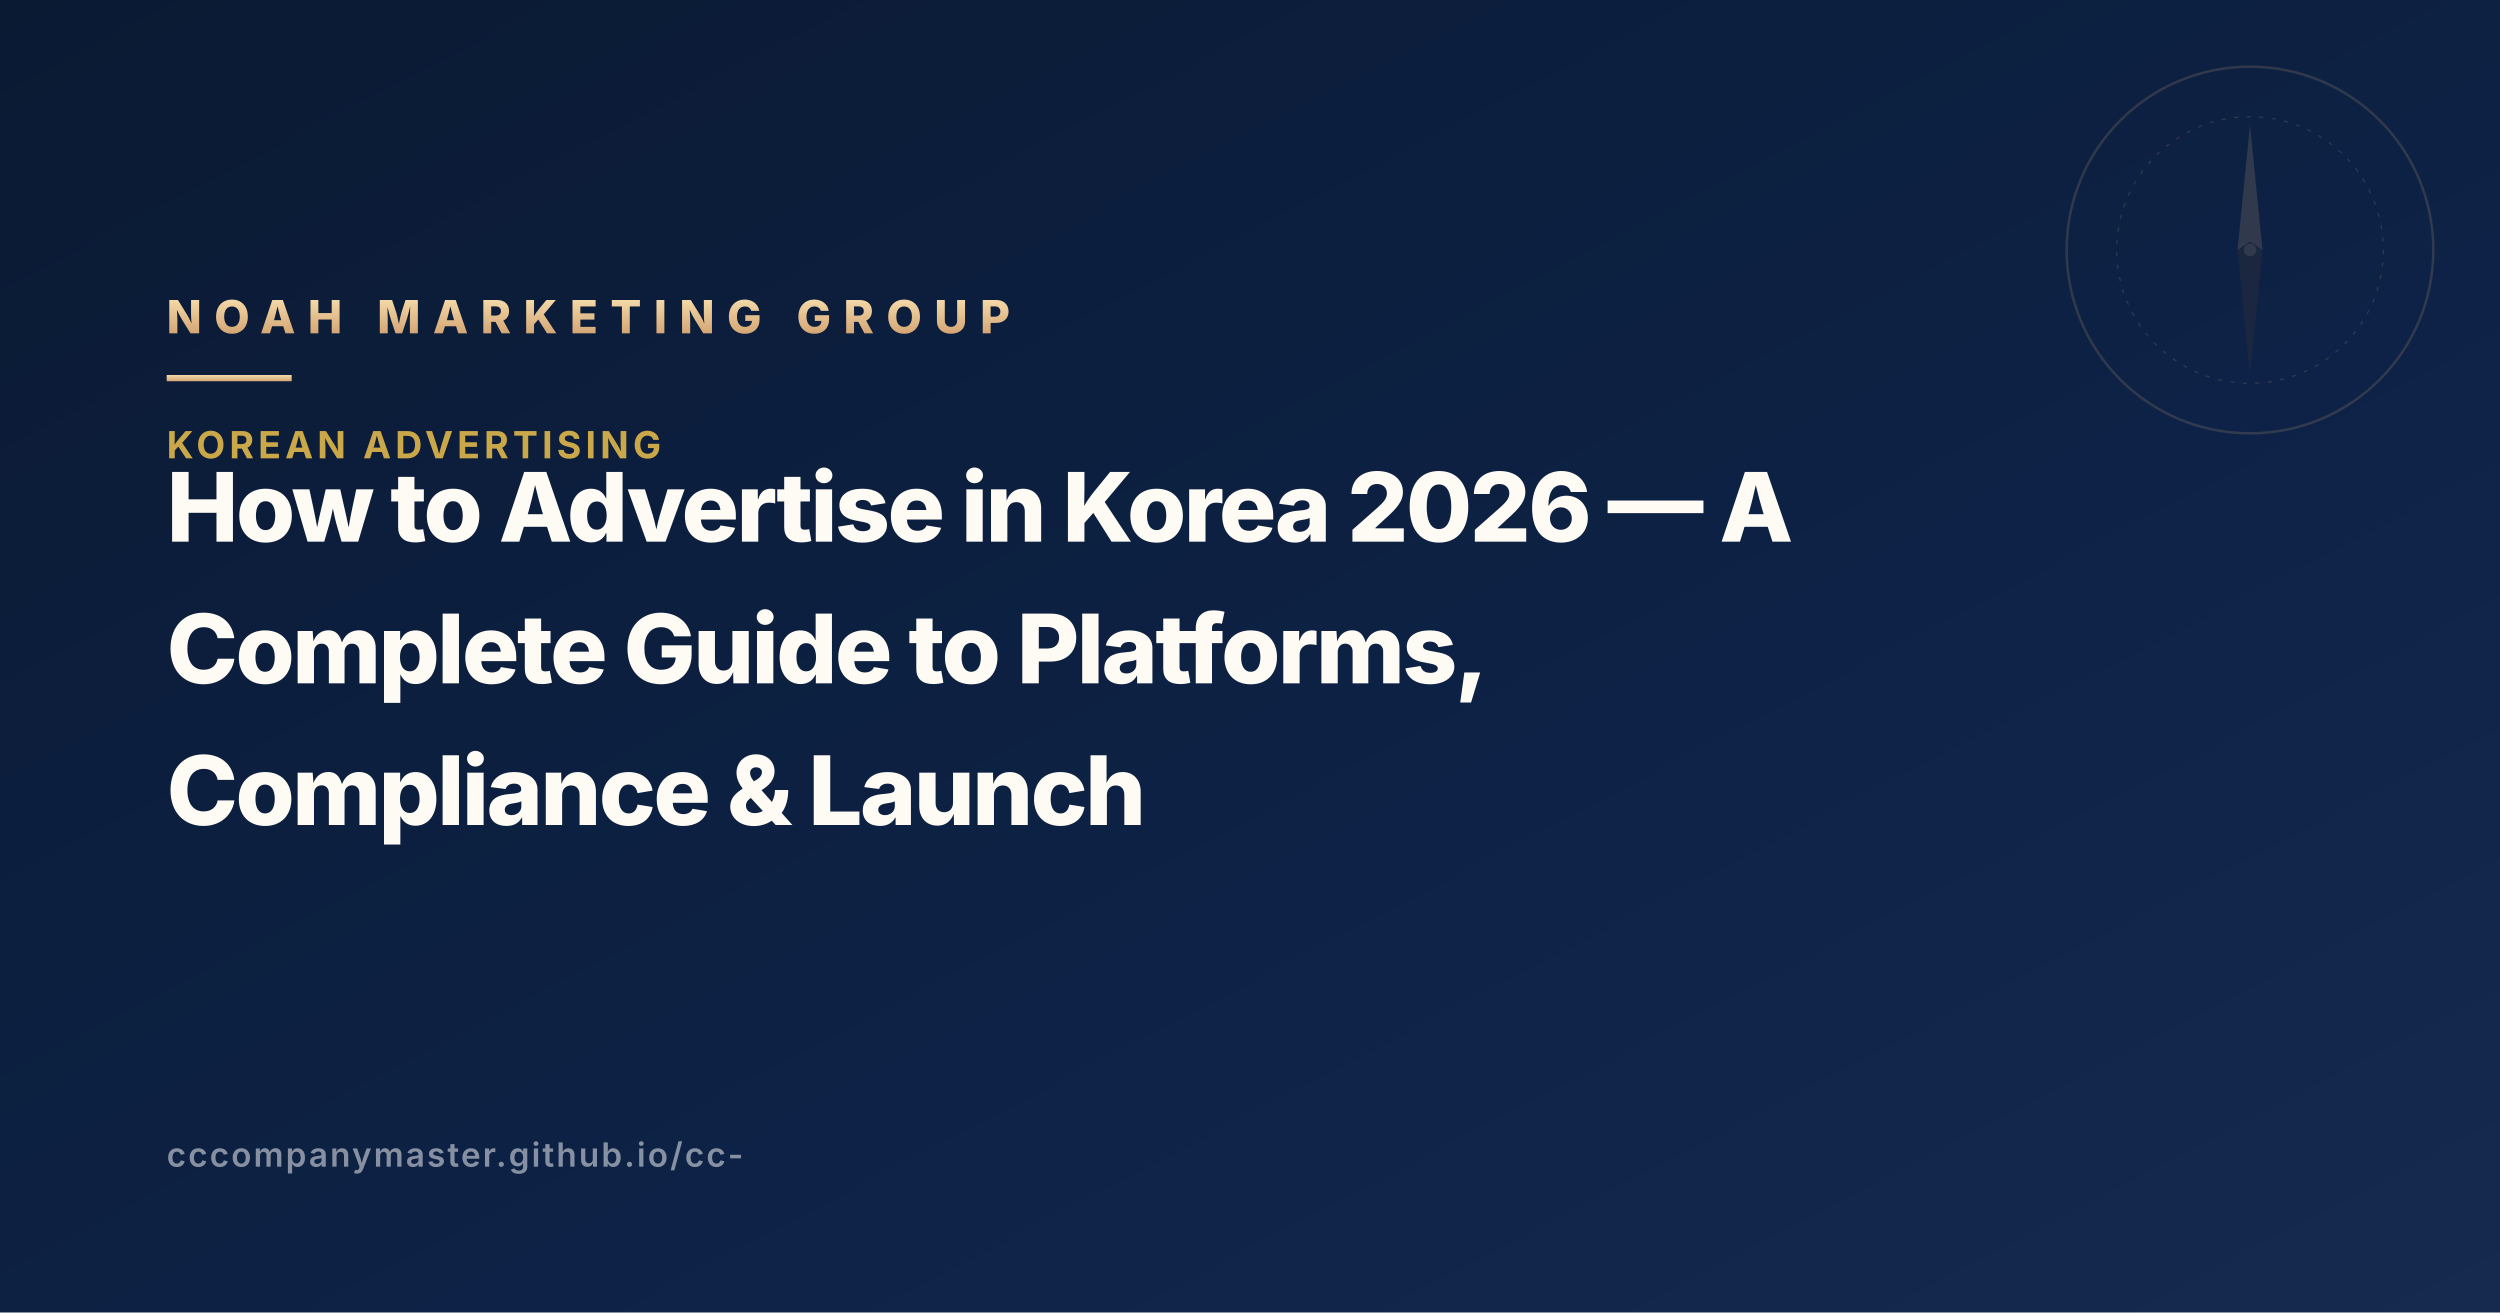
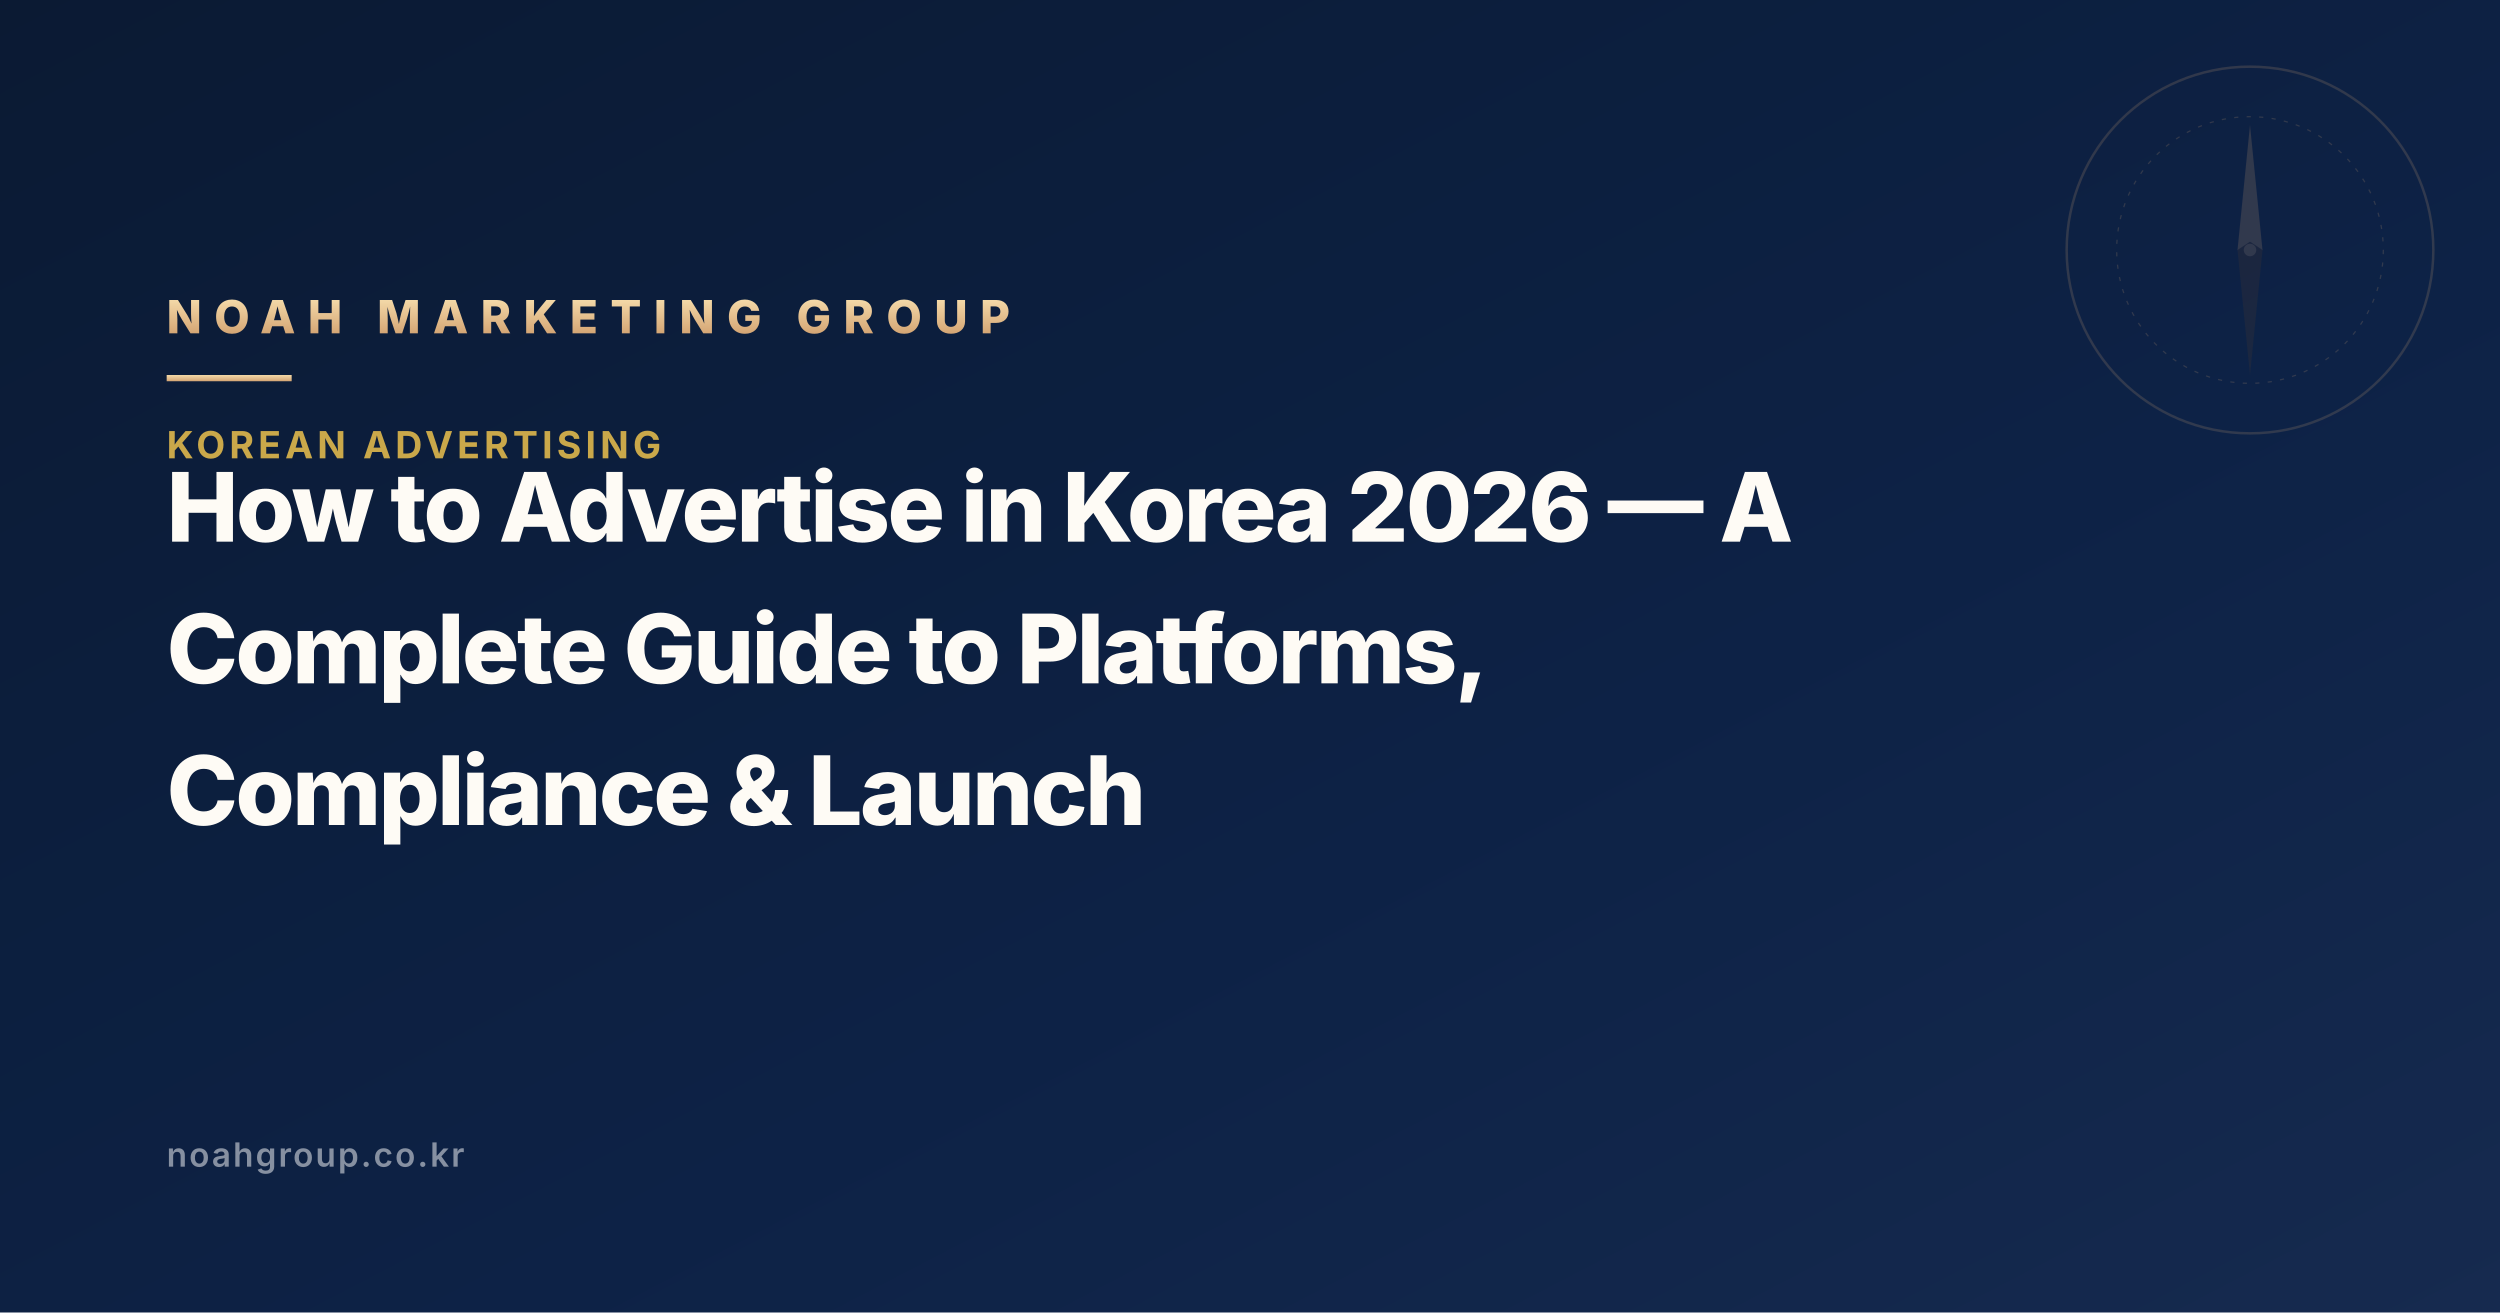
<svg xmlns="http://www.w3.org/2000/svg" viewBox="0 0 1200 630">
  <defs>
    <linearGradient id="bg" x1="0" y1="0" x2="1" y2="1">
      <stop offset="0%" stop-color="#0B1A33" />
      <stop offset="60%" stop-color="#0d2246" />
      <stop offset="100%" stop-color="#162a4f" />
    </linearGradient>
    <linearGradient id="gold" x1="0" y1="0" x2="0" y2="1">
      <stop offset="0%" stop-color="#f4d9a8" />
      <stop offset="100%" stop-color="#D4A574" />
    </linearGradient>
  </defs>
  <rect width="1200" height="630" fill="url(#bg)" />
  <g opacity="0.18">
    <circle cx="1080" cy="120" r="88" stroke="#D4A574" stroke-width="1.2" fill="none" />
    <circle cx="1080" cy="120" r="64" stroke="#D4A574" stroke-width="0.6" fill="none" stroke-dasharray="2 4" />
    <path d="M1080 60 L1086 120 L1080 124 L1074 120 Z" fill="#D4A574" />
    <path d="M1080 180 L1074 120 L1080 116 L1086 120 Z" fill="#5a3f27" />
    <circle cx="1080" cy="120" r="3" fill="#D4A574" />
  </g>
  <text x="80" y="160" font-family="'Inter',sans-serif" font-weight="800" font-size="22" fill="url(#gold)" letter-spacing="6">NOAH MARKETING GROUP</text>
  <rect x="80" y="180" width="60" height="3" fill="url(#gold)" />
  <text x="80" y="220" font-family="'Inter',sans-serif" font-weight="700" font-size="18" fill="#caa84a" letter-spacing="2">KOREAN ADVERTISING</text>
  <text x="80" y="260" font-family="'Inter',sans-serif" font-weight="800" font-size="46" fill="#fefbf5" letter-spacing="-1.2">How to Advertise in Korea 2026 — A</text>
  <text x="80" y="328" font-family="'Inter',sans-serif" font-weight="800" font-size="46" fill="#fefbf5" letter-spacing="-1.2">Complete Guide to Platforms,</text>
  <text x="80" y="396" font-family="'Inter',sans-serif" font-weight="800" font-size="46" fill="#fefbf5" letter-spacing="-1.2">Compliance &amp; Launch</text>
-   <text x="80" y="560" font-family="'Inter',sans-serif" font-weight="600" font-size="16" fill="rgba(255,255,255,0.5)" letter-spacing="1">cccompanymaster.github.io/cc-</text>
+   <text x="80" y="560" font-family="'Inter',sans-serif" font-weight="600" font-size="16" fill="rgba(255,255,255,0.5)" letter-spacing="1">noahgroup.co.kr</text>
</svg>
